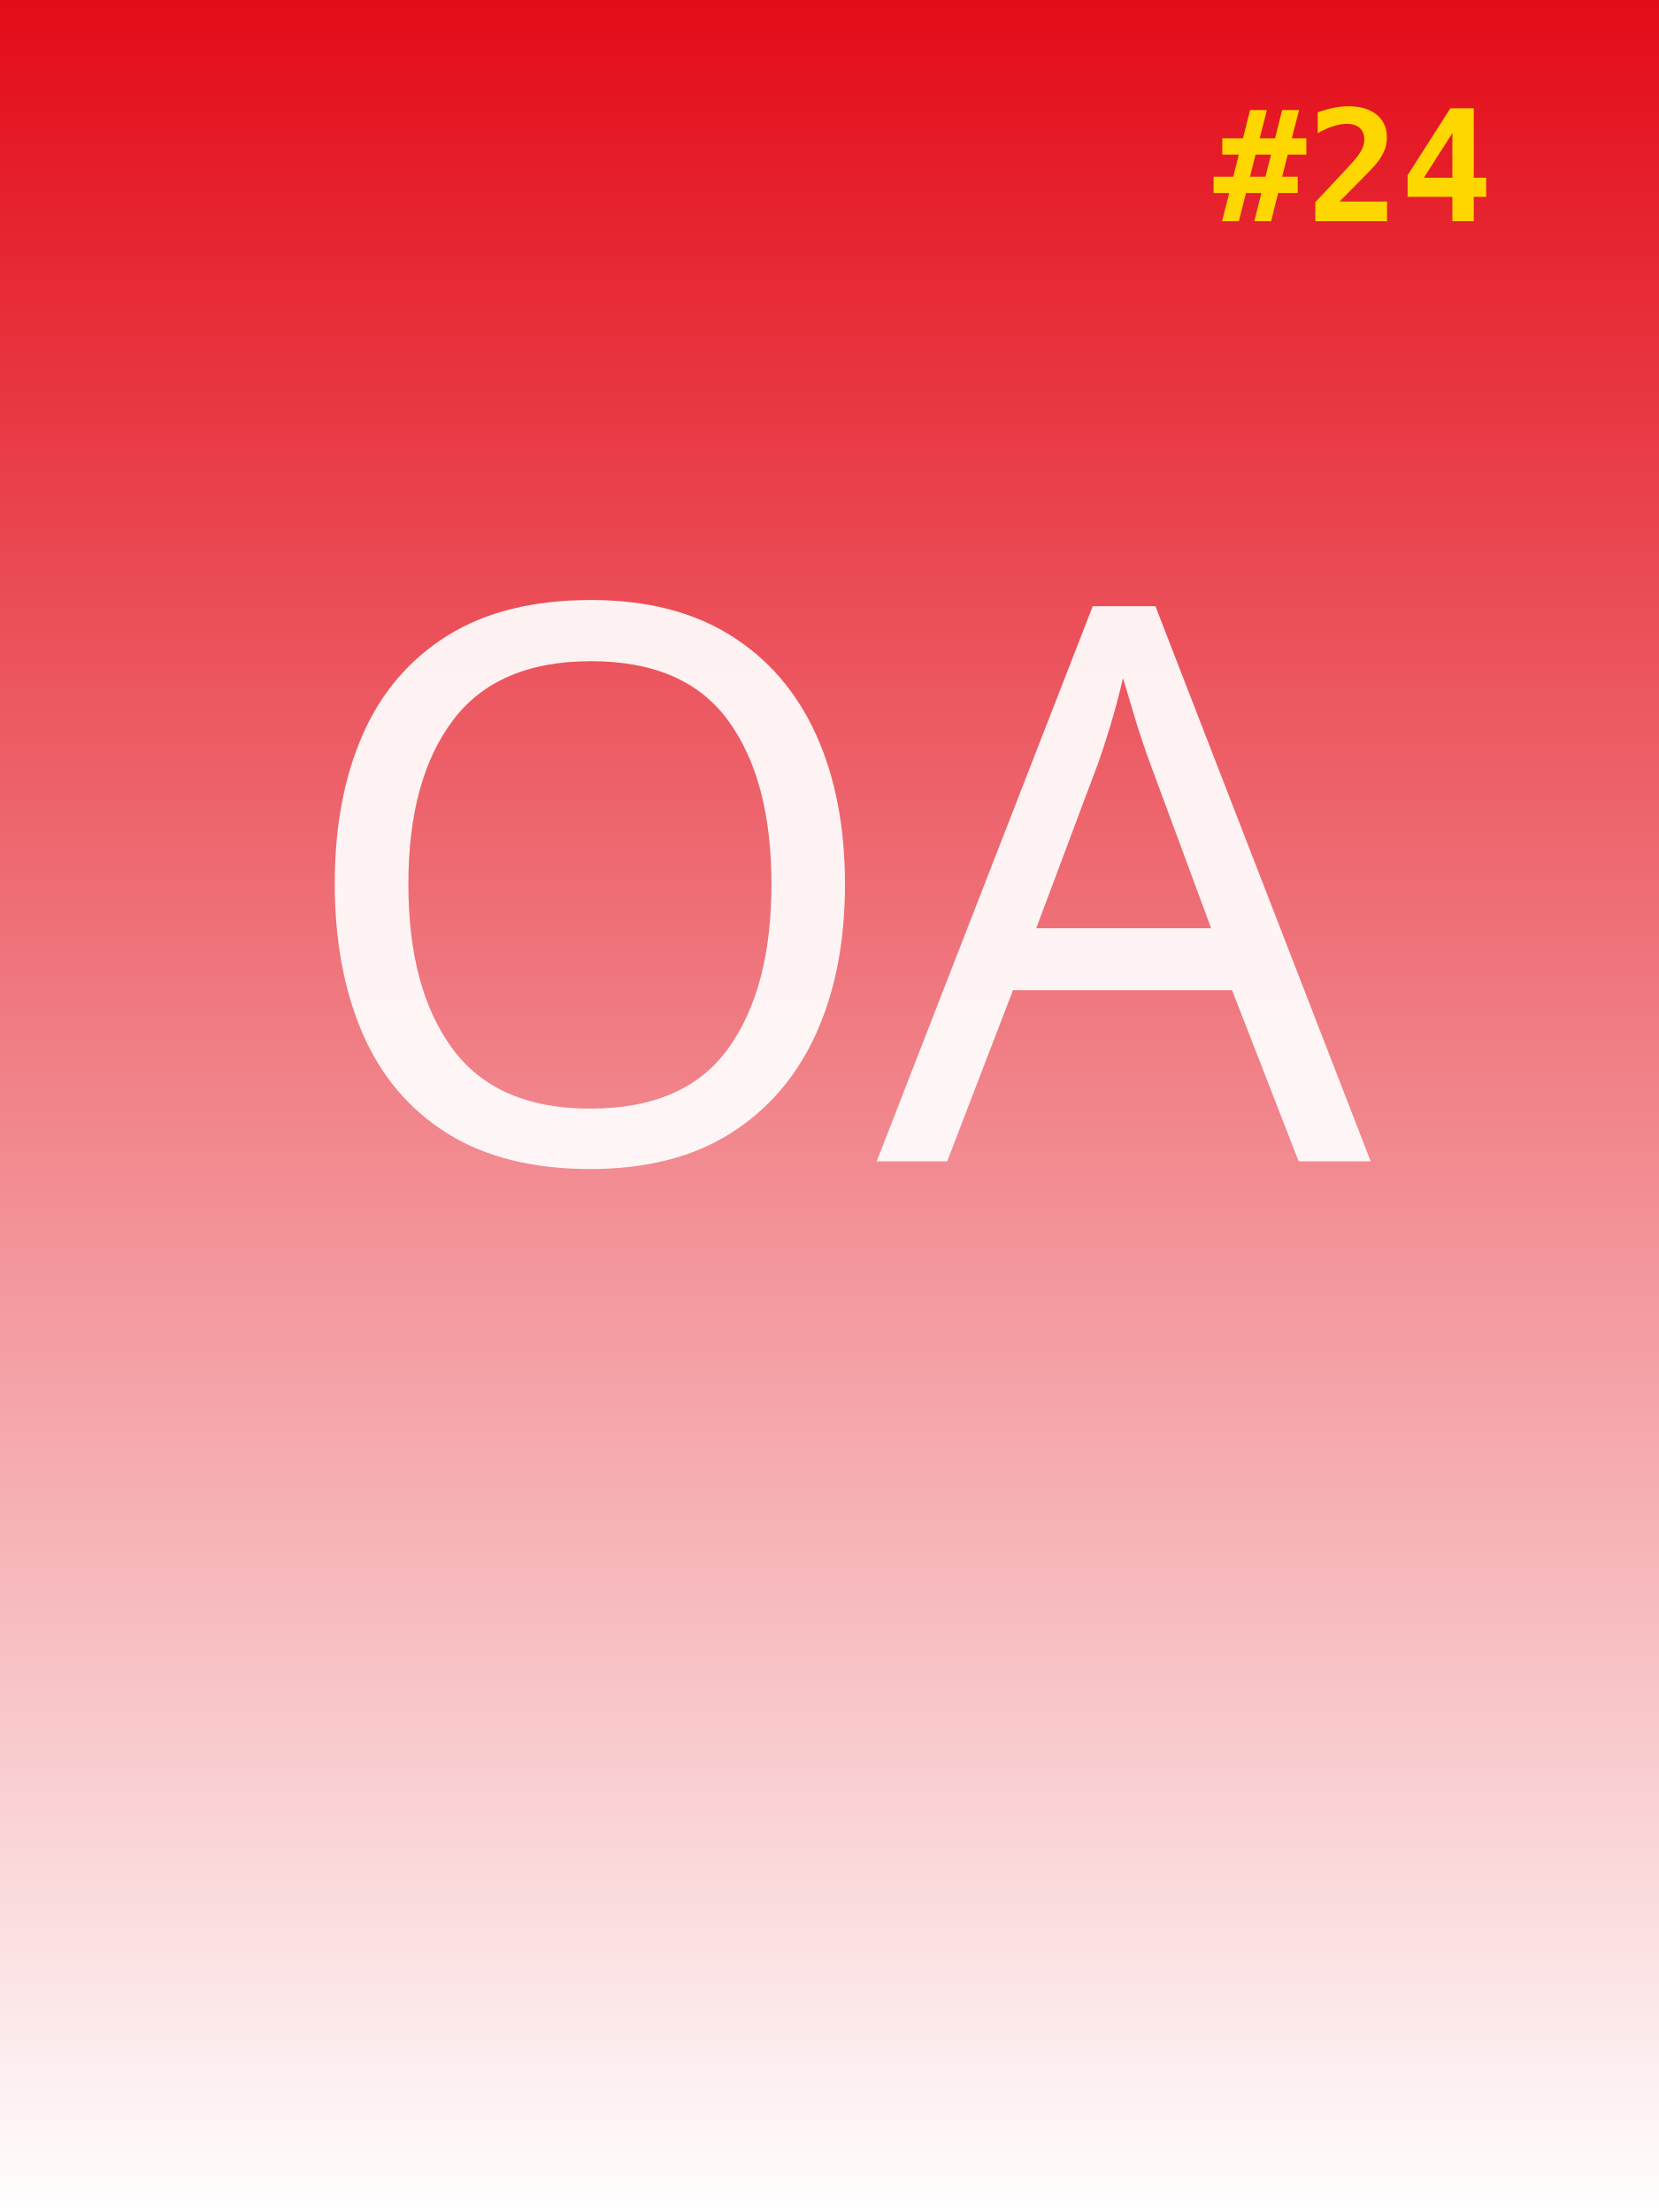
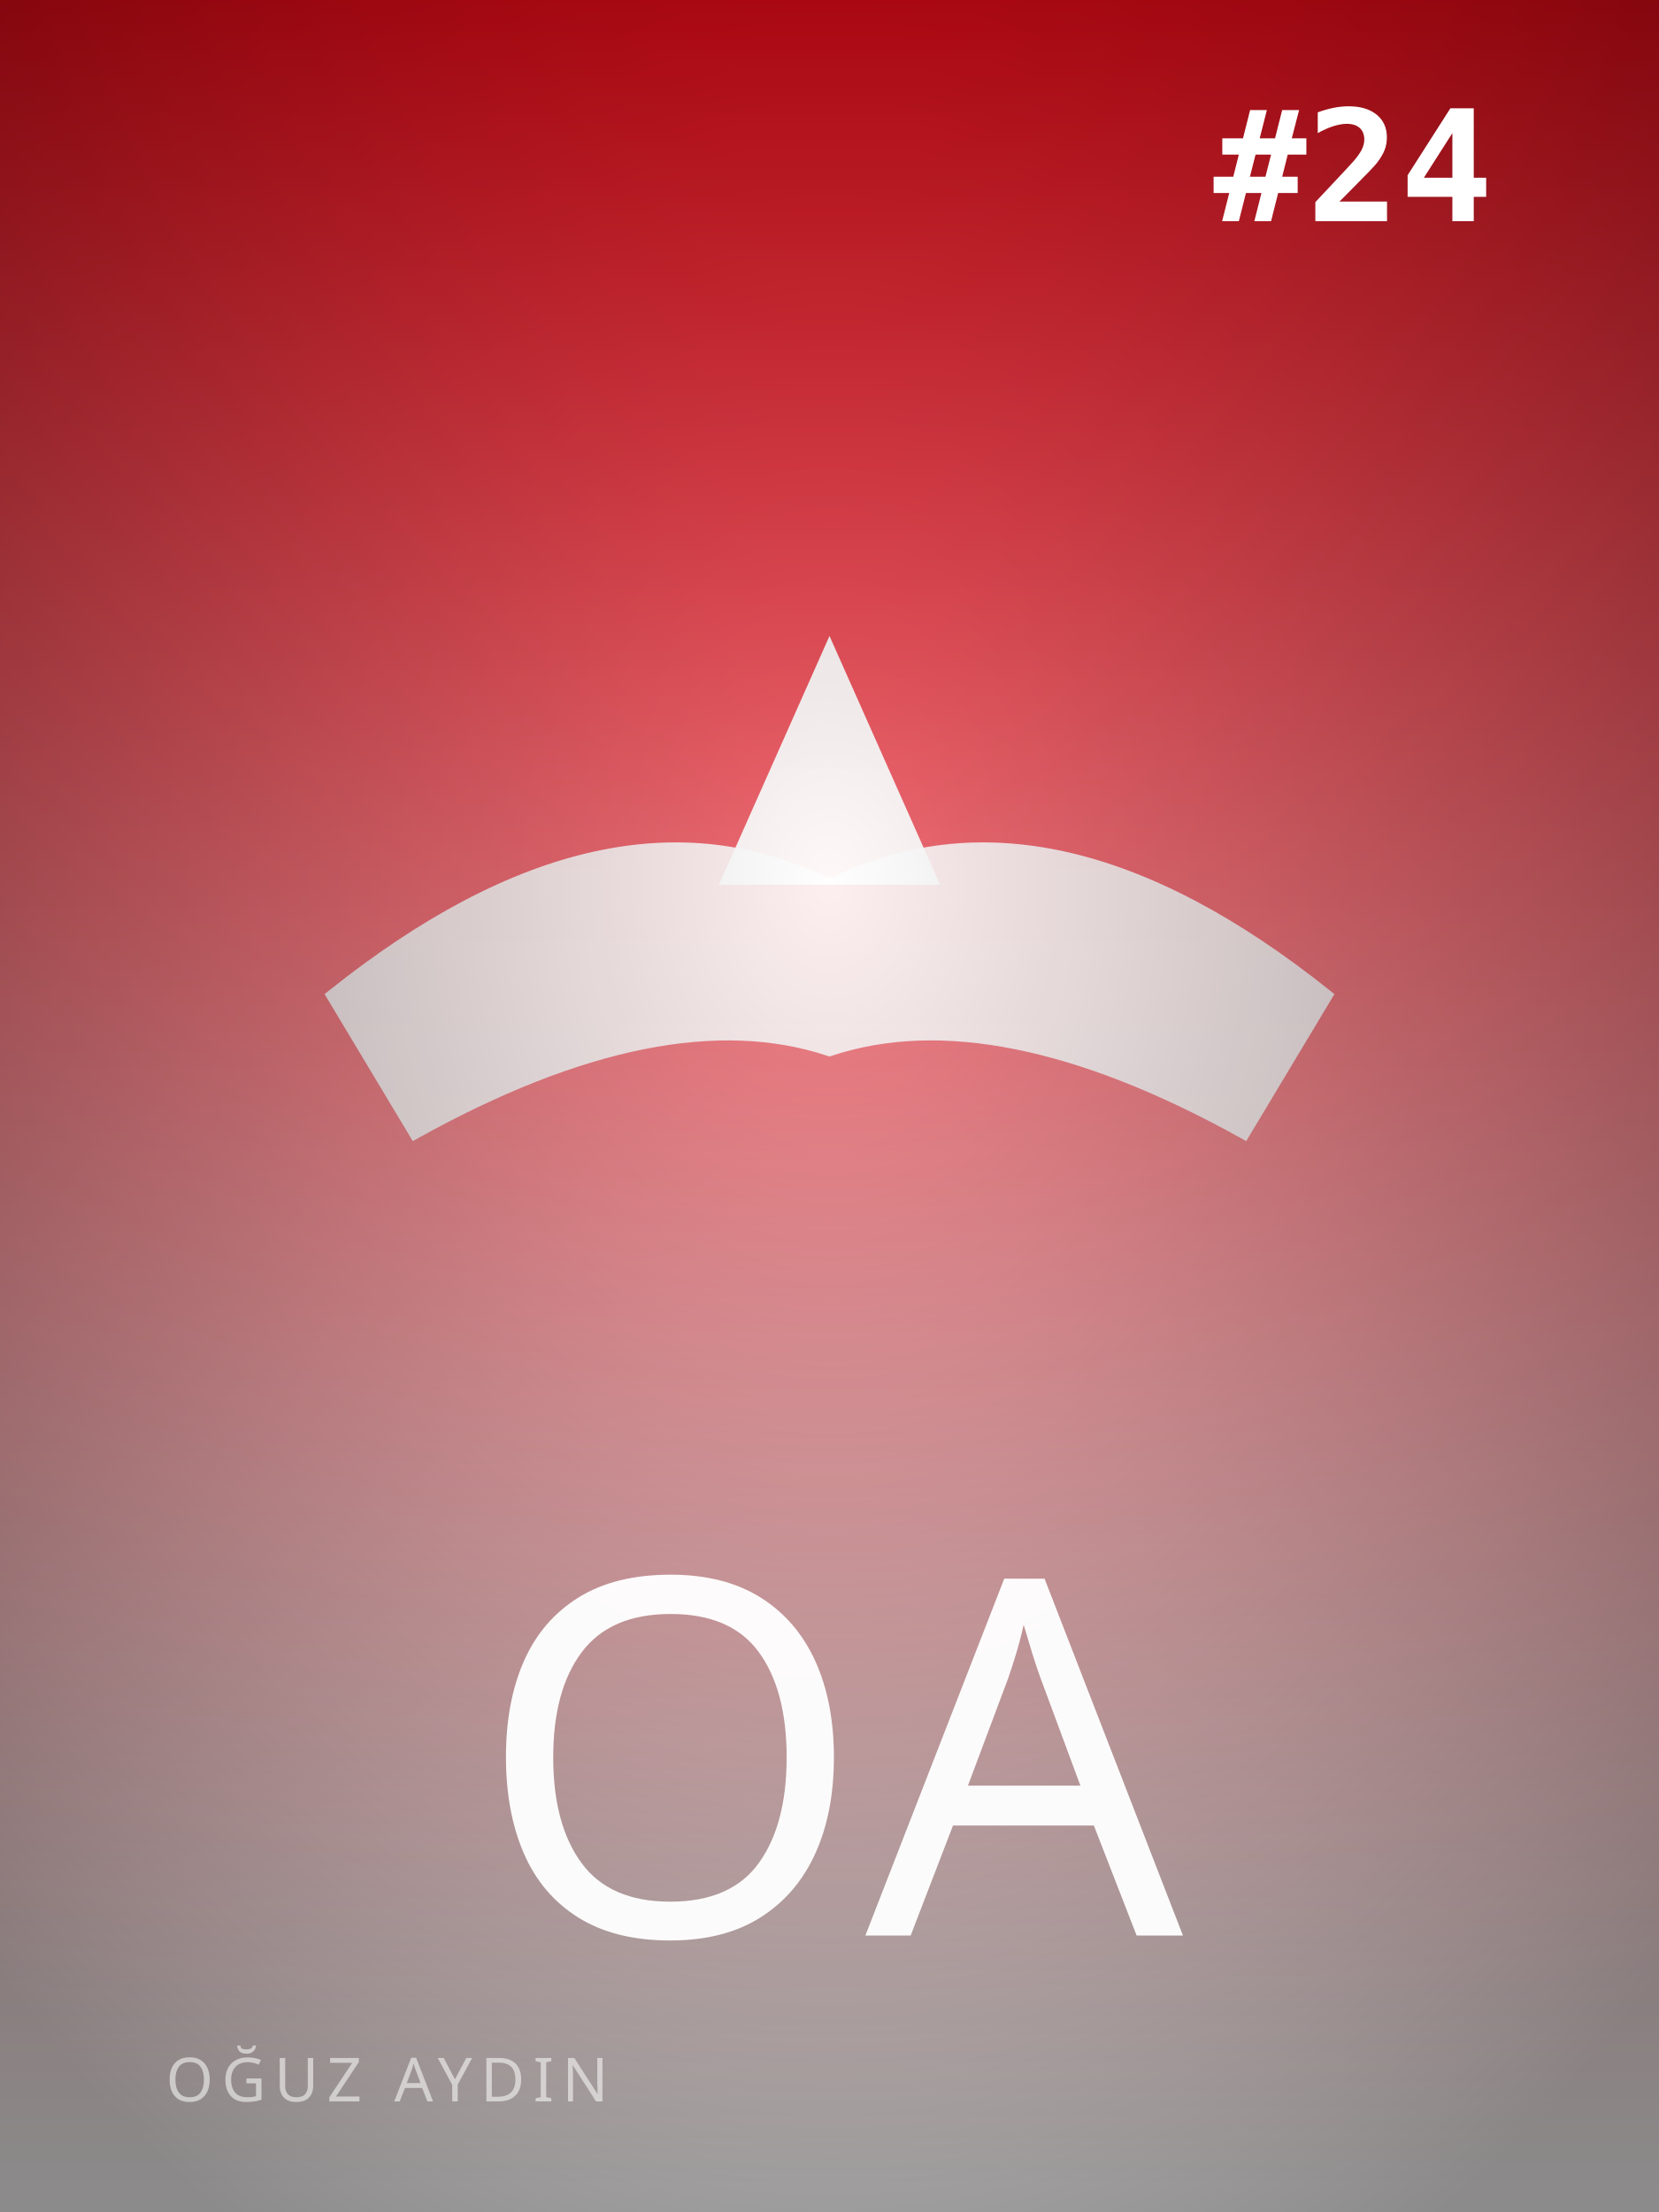
<svg xmlns="http://www.w3.org/2000/svg" viewBox="0 0 600 800" role="img" aria-labelledby="t">
  <defs>
-     <linearGradient id="g" x1="0" y1="0" x2="0" y2="1">
+     <linearGradient id="bg" x1="0" y1="0" x2="0" y2="1">
      <stop offset="0%" stop-color="#E30A17" />
      <stop offset="100%" stop-color="#FFFFFF" />
    </linearGradient>
+     <radialGradient id="vignette" cx="0.5" cy="0.4" r="0.7">
+       <stop offset="0%" stop-color="transparent" />
+       <stop offset="100%" stop-color="rgba(0,0,0,0.45)" />
+     </radialGradient>
  </defs>
-   <rect width="600" height="800" fill="url(#g)" />
-   <text x="300" y="420" text-anchor="middle" font-family="Anton, Impact, sans-serif" font-size="280" fill="#fff" opacity="0.92">OA</text>
-   <text x="540" y="80" text-anchor="end" font-family="JetBrains Mono, monospace" font-size="56" fill="#FFD700" font-weight="700">#24</text>
+   <rect width="600" height="800" fill="url(#bg)" />
+   <path d="M120 360 Q220 280 300 320 Q380 280 480 360 L450 410 Q360 360 300 380 Q240 360 150 410 Z" fill="#FFFFFF" opacity="0.88" stroke="#fff" stroke-width="4" />
+   <path d="M260 320 L300 230 L340 320 Z" fill="#FFFFFF" opacity="0.95" />
+   <rect width="600" height="800" fill="url(#vignette)" />
+   <text x="300" y="700" text-anchor="middle" font-family="Anton, Impact, sans-serif" font-size="180" fill="#fff" opacity="0.96" letter-spacing="4">OA</text>
+   <text x="540" y="80" text-anchor="end" font-family="JetBrains Mono, monospace" font-size="56" fill="#FFFFFF" font-weight="700">#24</text>
+   <text x="60" y="760" font-family="Anton, Impact, sans-serif" font-size="22" fill="#fff" opacity="0.55" letter-spacing="3">OĞUZ AYDIN</text>
</svg>
